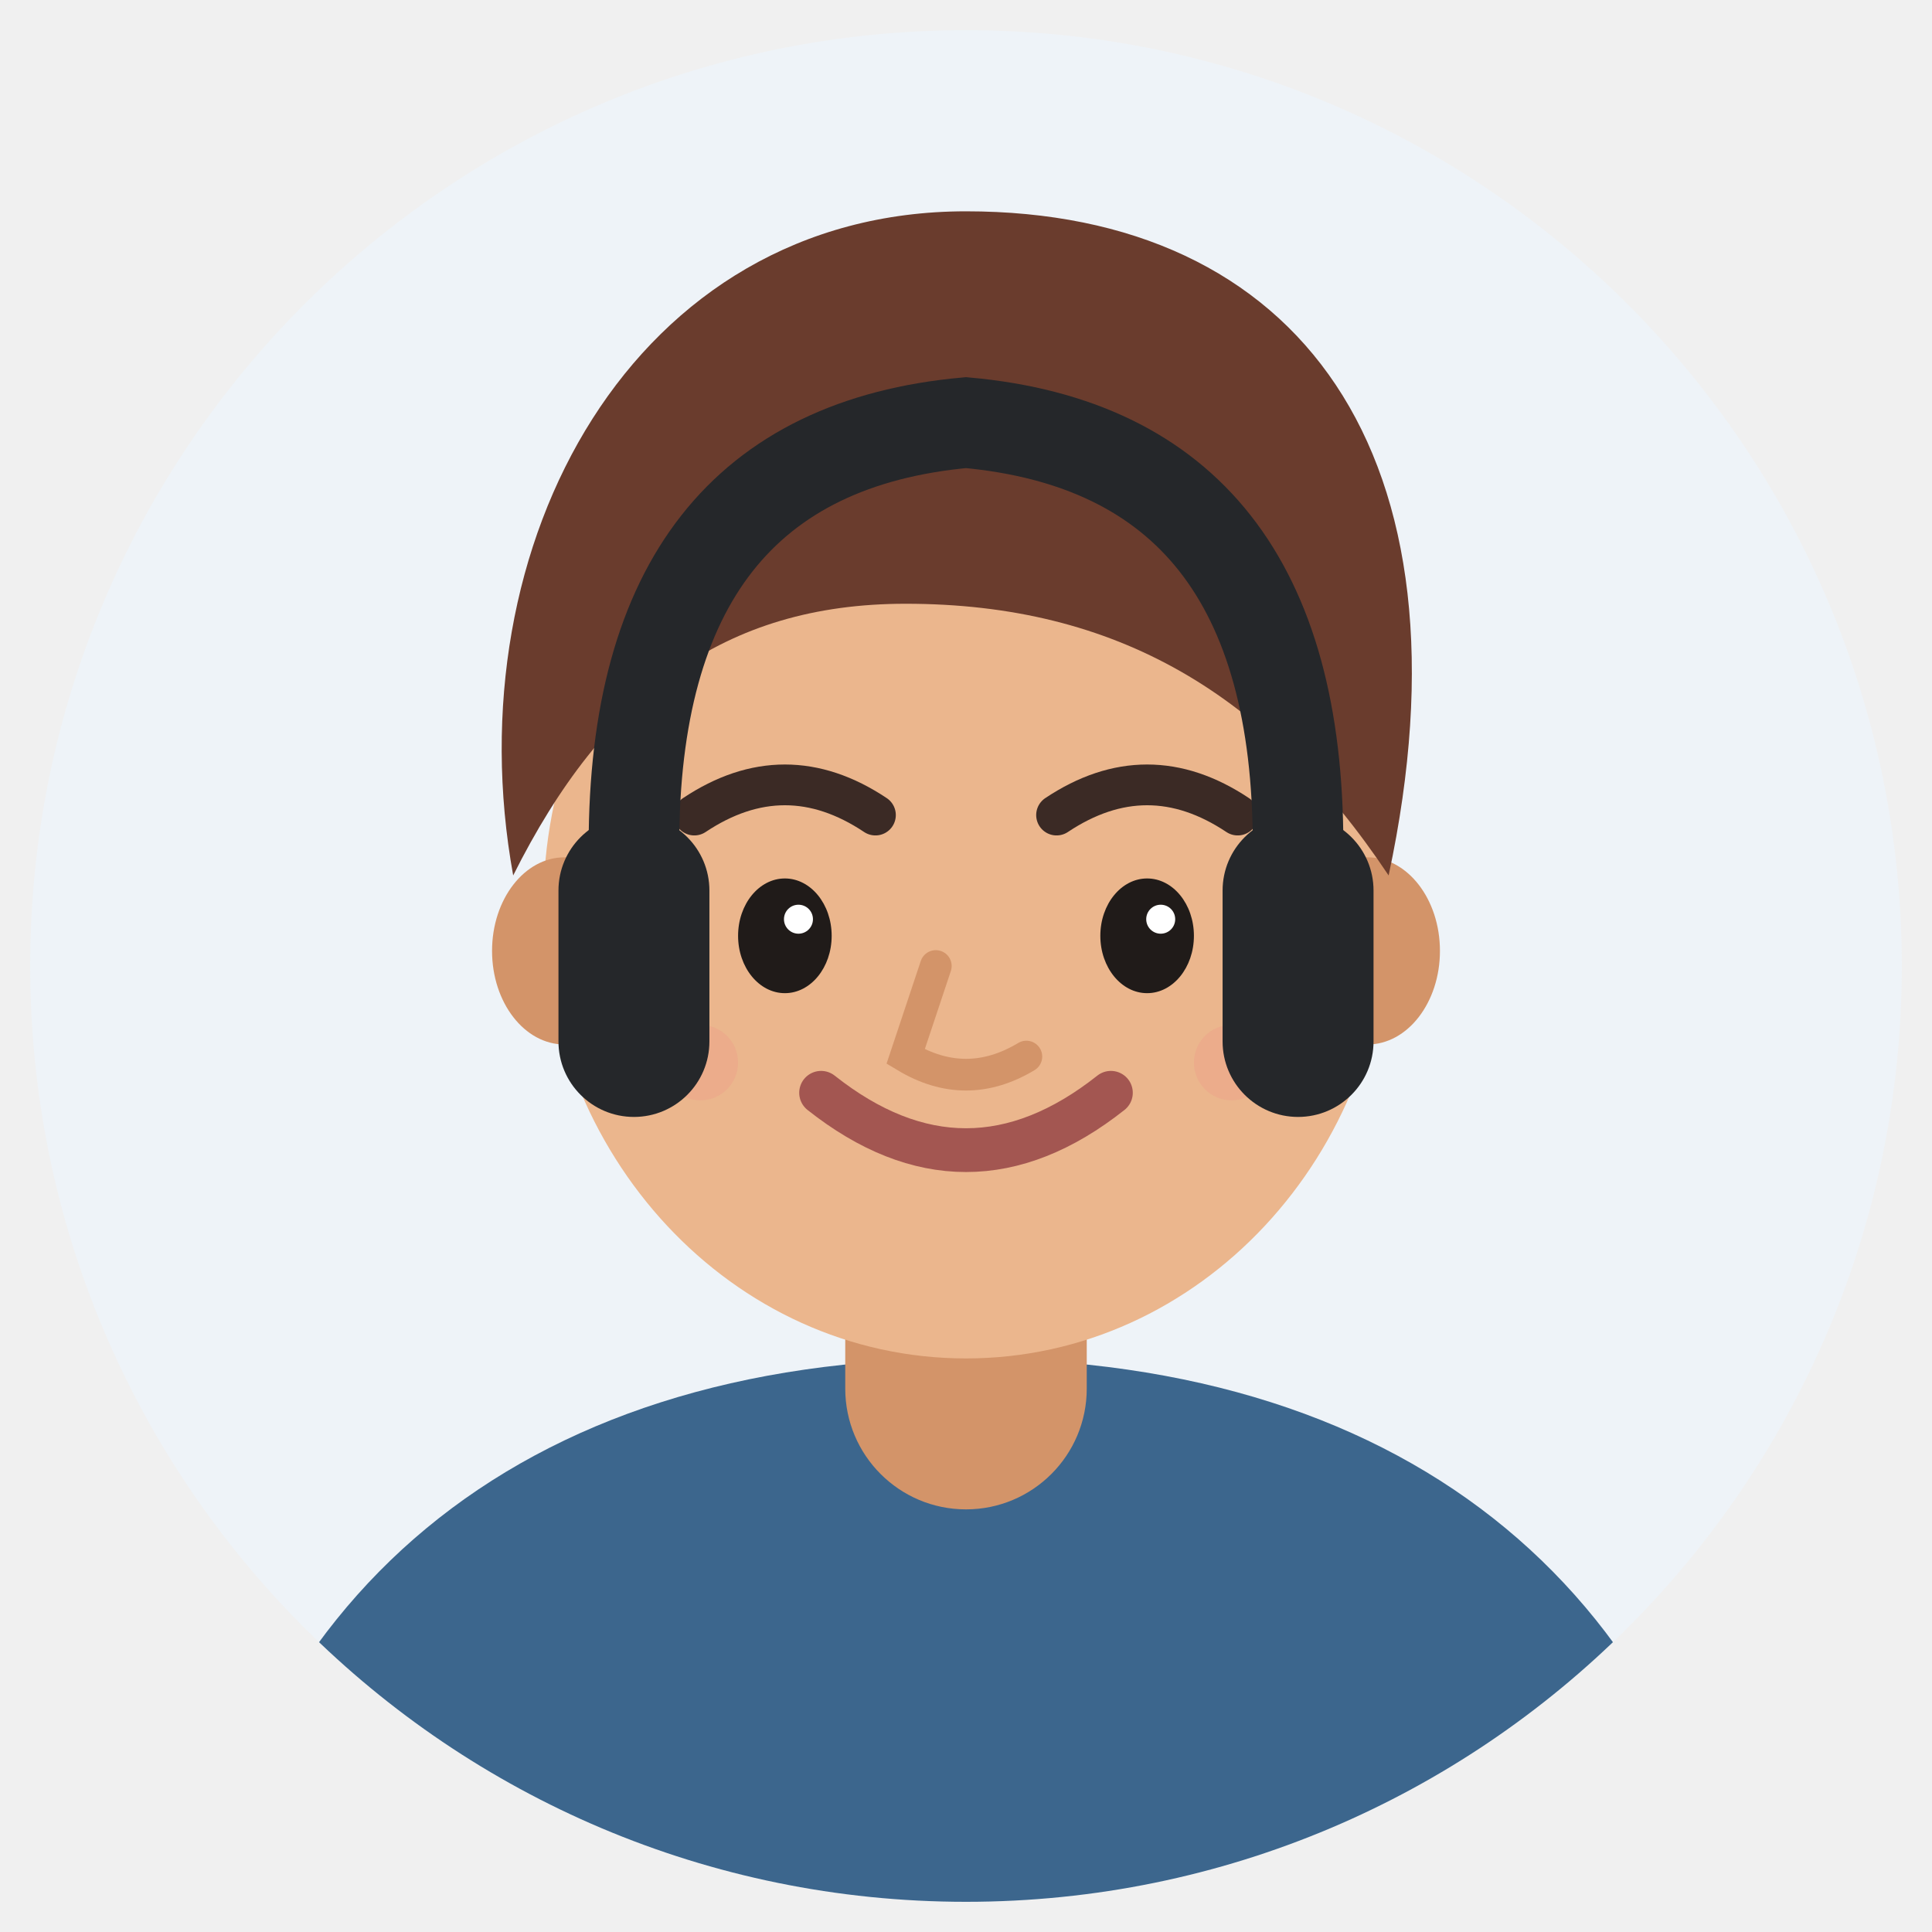
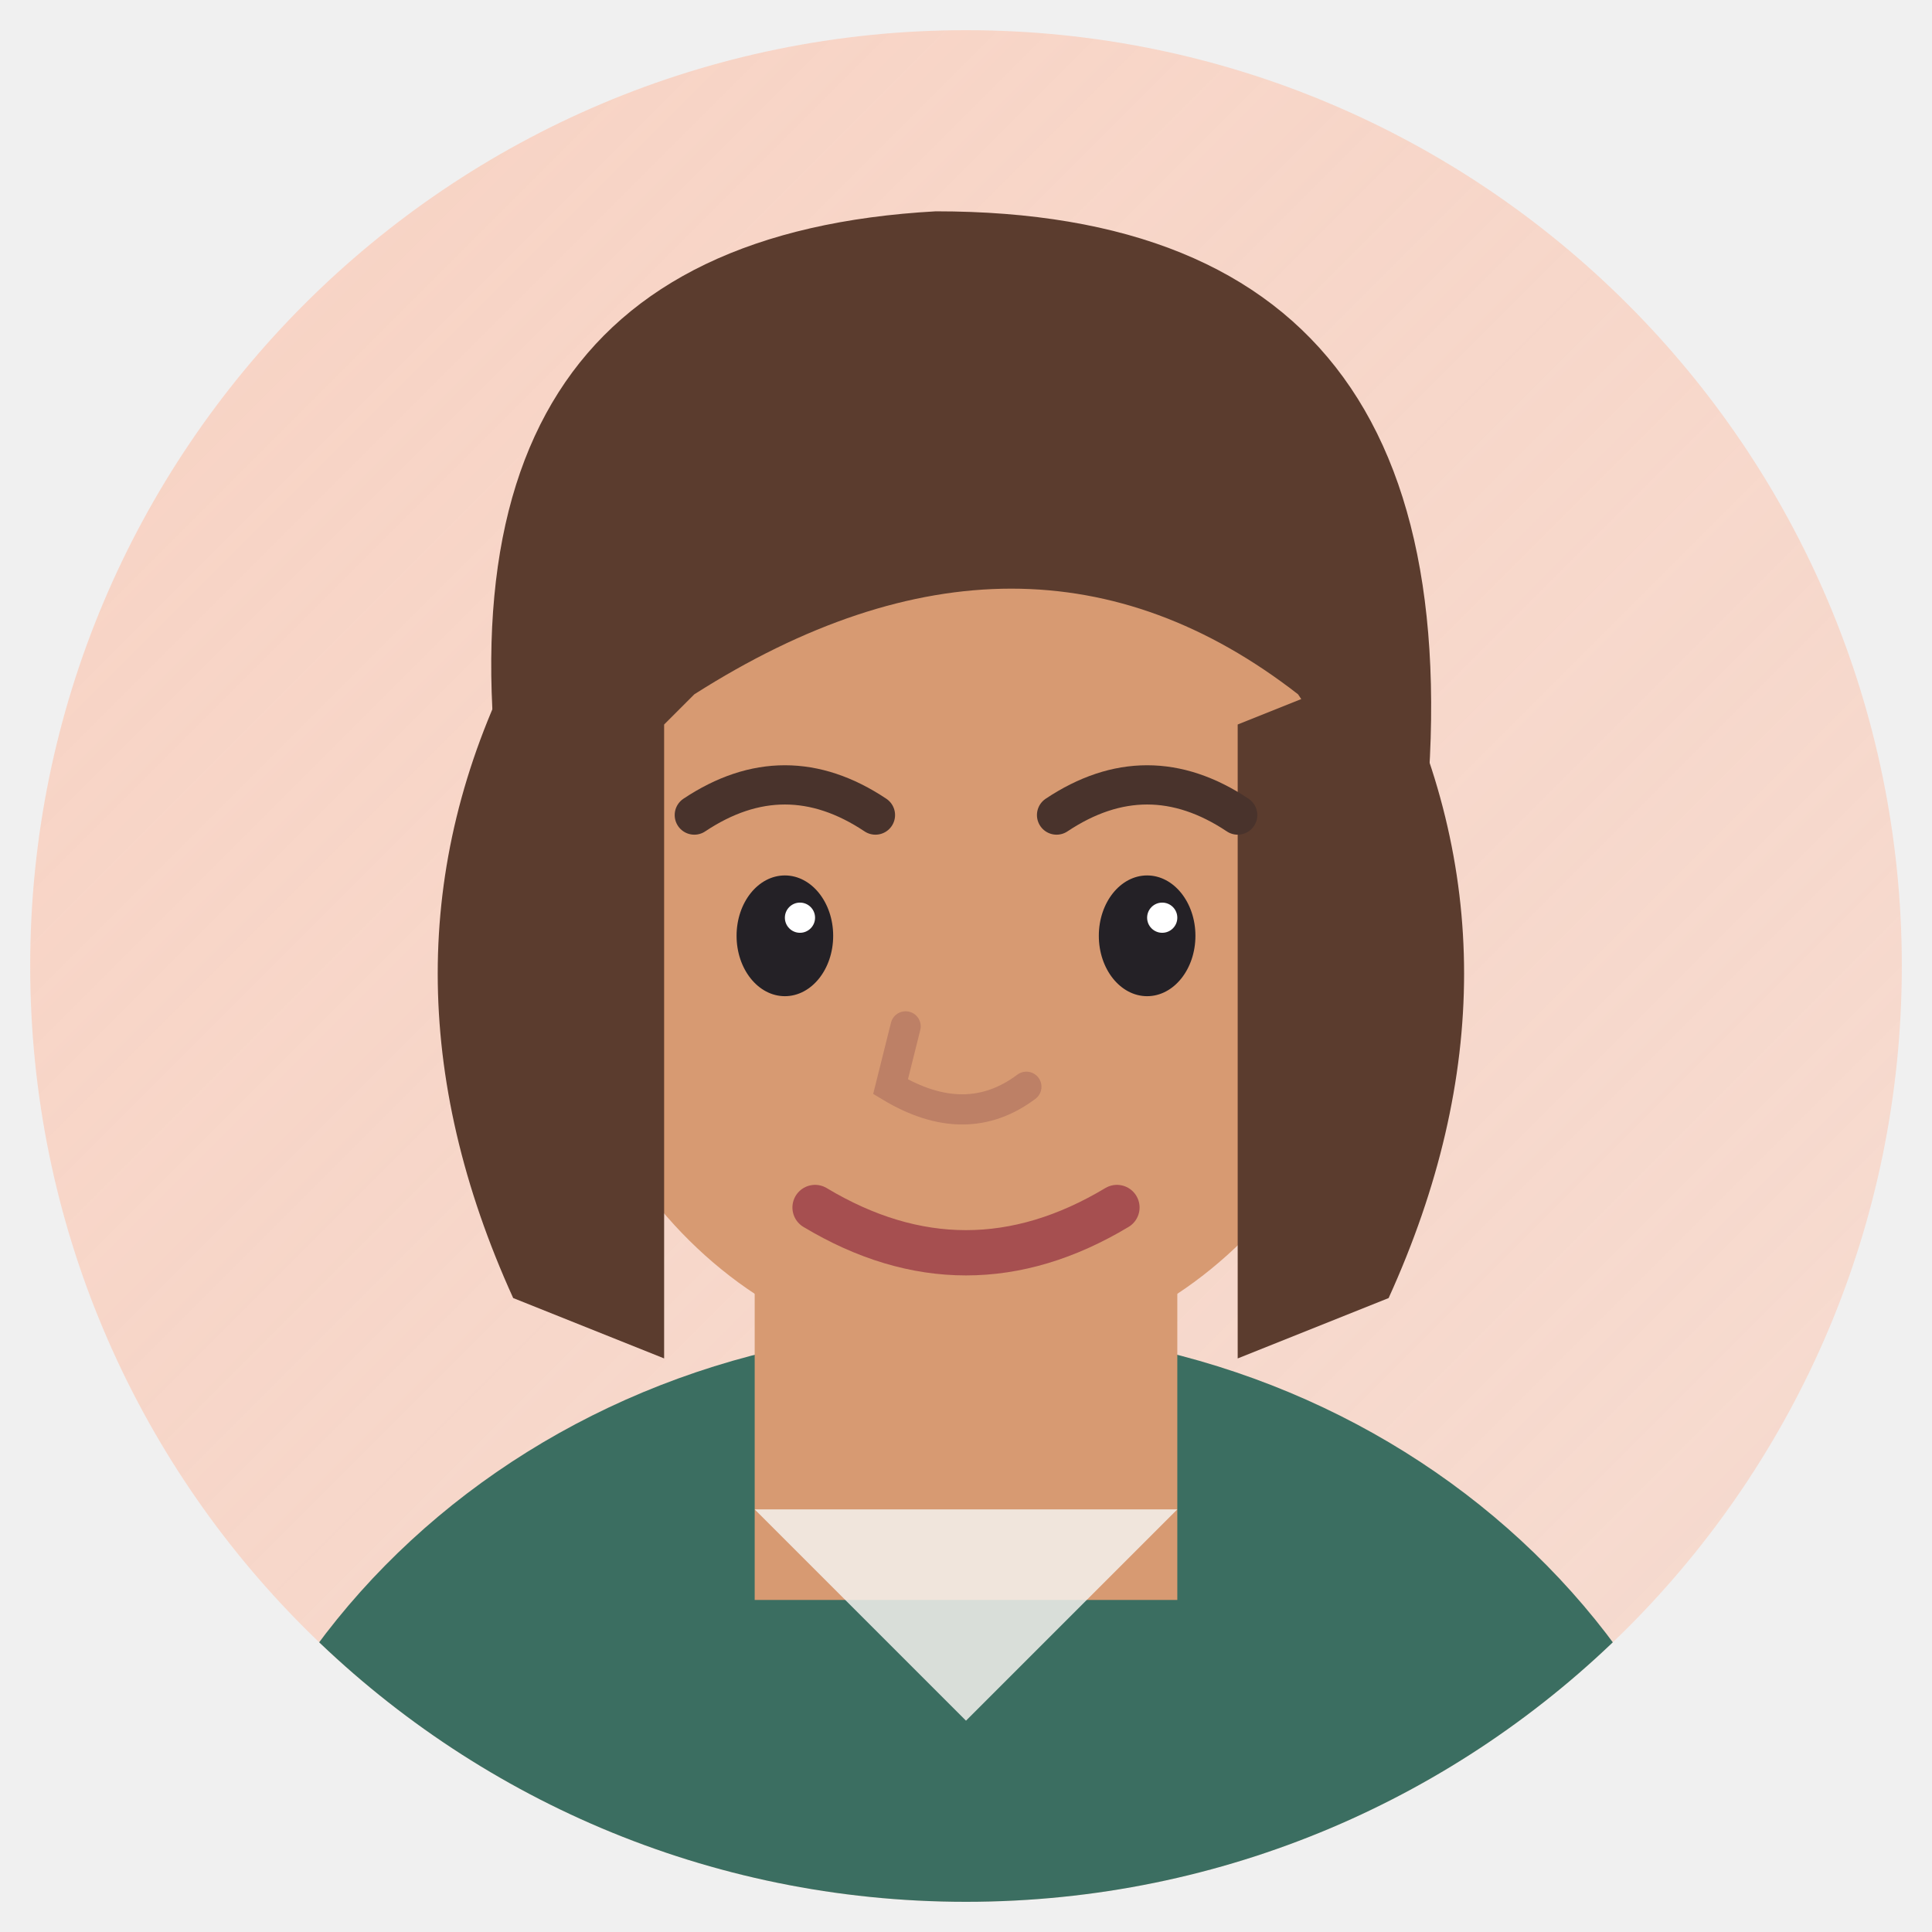
<svg xmlns="http://www.w3.org/2000/svg" width="64" height="64" viewBox="0 0 64 64">
  <defs>
-     <clipPath id="clip">
+     <clipPath id="c">
      <circle cx="32" cy="32" r="31" />
    </clipPath>
+     <linearGradient id="bg" x1="0" y1="0" x2="1" y2="1">
+       <stop stop-color="#f8d3c4" />
+       <stop offset="1" stop-color="#f8d3c4" stop-opacity=".72" />
+     </linearGradient>
  </defs>
-   <circle cx="32" cy="32" r="31" fill="#eef3f8" />
-   <g clip-path="url(#clip)">
-     <path d="M6 66C8 53 17 45 32 45S56 53 58 66Z" fill="#3c668d" />
-     <rect x="28" y="39" width="8" height="11" rx="4" fill="#d39469" />
-     <ellipse cx="32" cy="30" rx="14" ry="15" fill="#ebb68d" />
-     <ellipse cx="18.7" cy="31.5" rx="2.4" ry="3.1" fill="#d39469" />
-     <ellipse cx="45.3" cy="31.5" rx="2.4" ry="3.1" fill="#d39469" />
-     <path d="M17 29C15 18 21 7 32 7C43 7 49 15 46 29C42 23 37 20 30 20C24 20 20 23 17 29Z M21 16C27 10 36 9 44 13L46 17C37 14 29 15 23 20Z" fill="#6a3c2d" />
-     <path d="M23 27Q26 25 29 27M35 27Q38 25 41 27" fill="none" stroke="#3b2a25" stroke-width="1.35" stroke-linecap="round" />
-     <ellipse cx="26" cy="31" rx="1.55" ry="1.9" fill="#201b19" />
-     <ellipse cx="38" cy="31" rx="1.55" ry="1.9" fill="#201b19" />
-     <circle cx="26.45" cy="30.45" r=".48" fill="#fff" />
-     <circle cx="38.45" cy="30.45" r=".48" fill="#fff" />
-     <path d="M31 32L30 35Q32 36.2 34 35" fill="none" stroke="#d39469" stroke-width="1.05" stroke-linecap="round" />
-     <circle cx="23.2" cy="35.2" r="1.25" fill="#ee8a83" opacity=".23" />
-     <circle cx="40.8" cy="35.2" r="1.25" fill="#ee8a83" opacity=".23" />
-     <path d="M21 28Q21 15 32 14Q43 15 43 28" fill="none" stroke="#25272a" stroke-width="3" stroke-linecap="round" />
-     <rect x="18.5" y="27" width="5" height="10" rx="2.5" fill="#25272a" />
-     <rect x="40.5" y="27" width="5" height="10" rx="2.5" fill="#25272a" />
-     <path d="M27.2 36.2Q32 40 36.8 36.2" fill="none" stroke="#a35651" stroke-width="1.45" stroke-linecap="round" />
+   <circle cx="32" cy="32" r="31" fill="url(#bg)" />
+   <g clip-path="url(#c)">
+     <ellipse cx="32" cy="68" rx="26" ry="24" fill="#3b6e61" />
+     <path d="M25 42H39V53H25Z" fill="#d79a72" />
+     <ellipse cx="32" cy="29" rx="14" ry="16" fill="#d79a72" />
+     <ellipse cx="18.4" cy="31" rx="2.5" ry="3.5" fill="#d79a72" />
+     <ellipse cx="45.6" cy="31" rx="2.5" ry="3.5" fill="#d79a72" />
+     <path d="M17 29Q13 8 31 7Q50 7 47 29L43 23Q34 16 23 23Z" fill="#5b3c2e" />
+     <path d="M17 22Q12 32 17 43L22 45L22 24ZM46 22Q51 32 46 43L41 45L41 24Z" fill="#5b3c2e" />
+     <path d="M23 27Q26 25 29 27M35 27Q38 25 41 27" stroke="#49332c" stroke-width="1.3" stroke-linecap="round" fill="none" />
+     <ellipse cx="26" cy="31" rx="1.6" ry="2" fill="#242126" />
+     <ellipse cx="38" cy="31" rx="1.6" ry="2" fill="#242126" />
+     <circle cx="26.5" cy="30.4" r=".5" fill="#fff" />
+     <circle cx="38.5" cy="30.4" r=".5" fill="#fff" />
+     <path d="M30 34L29.5 36Q32 37.5 34 36" stroke="#bd8066" stroke-width="1" fill="none" stroke-linecap="round" />
+     <path d="M27 40Q32 43 37 40" stroke="#a64f50" stroke-width="1.5" fill="none" stroke-linecap="round" />
+     <path d="M25 50L32 57L39 50" fill="#f4f2ef" opacity=".85" />
  </g>
</svg>
